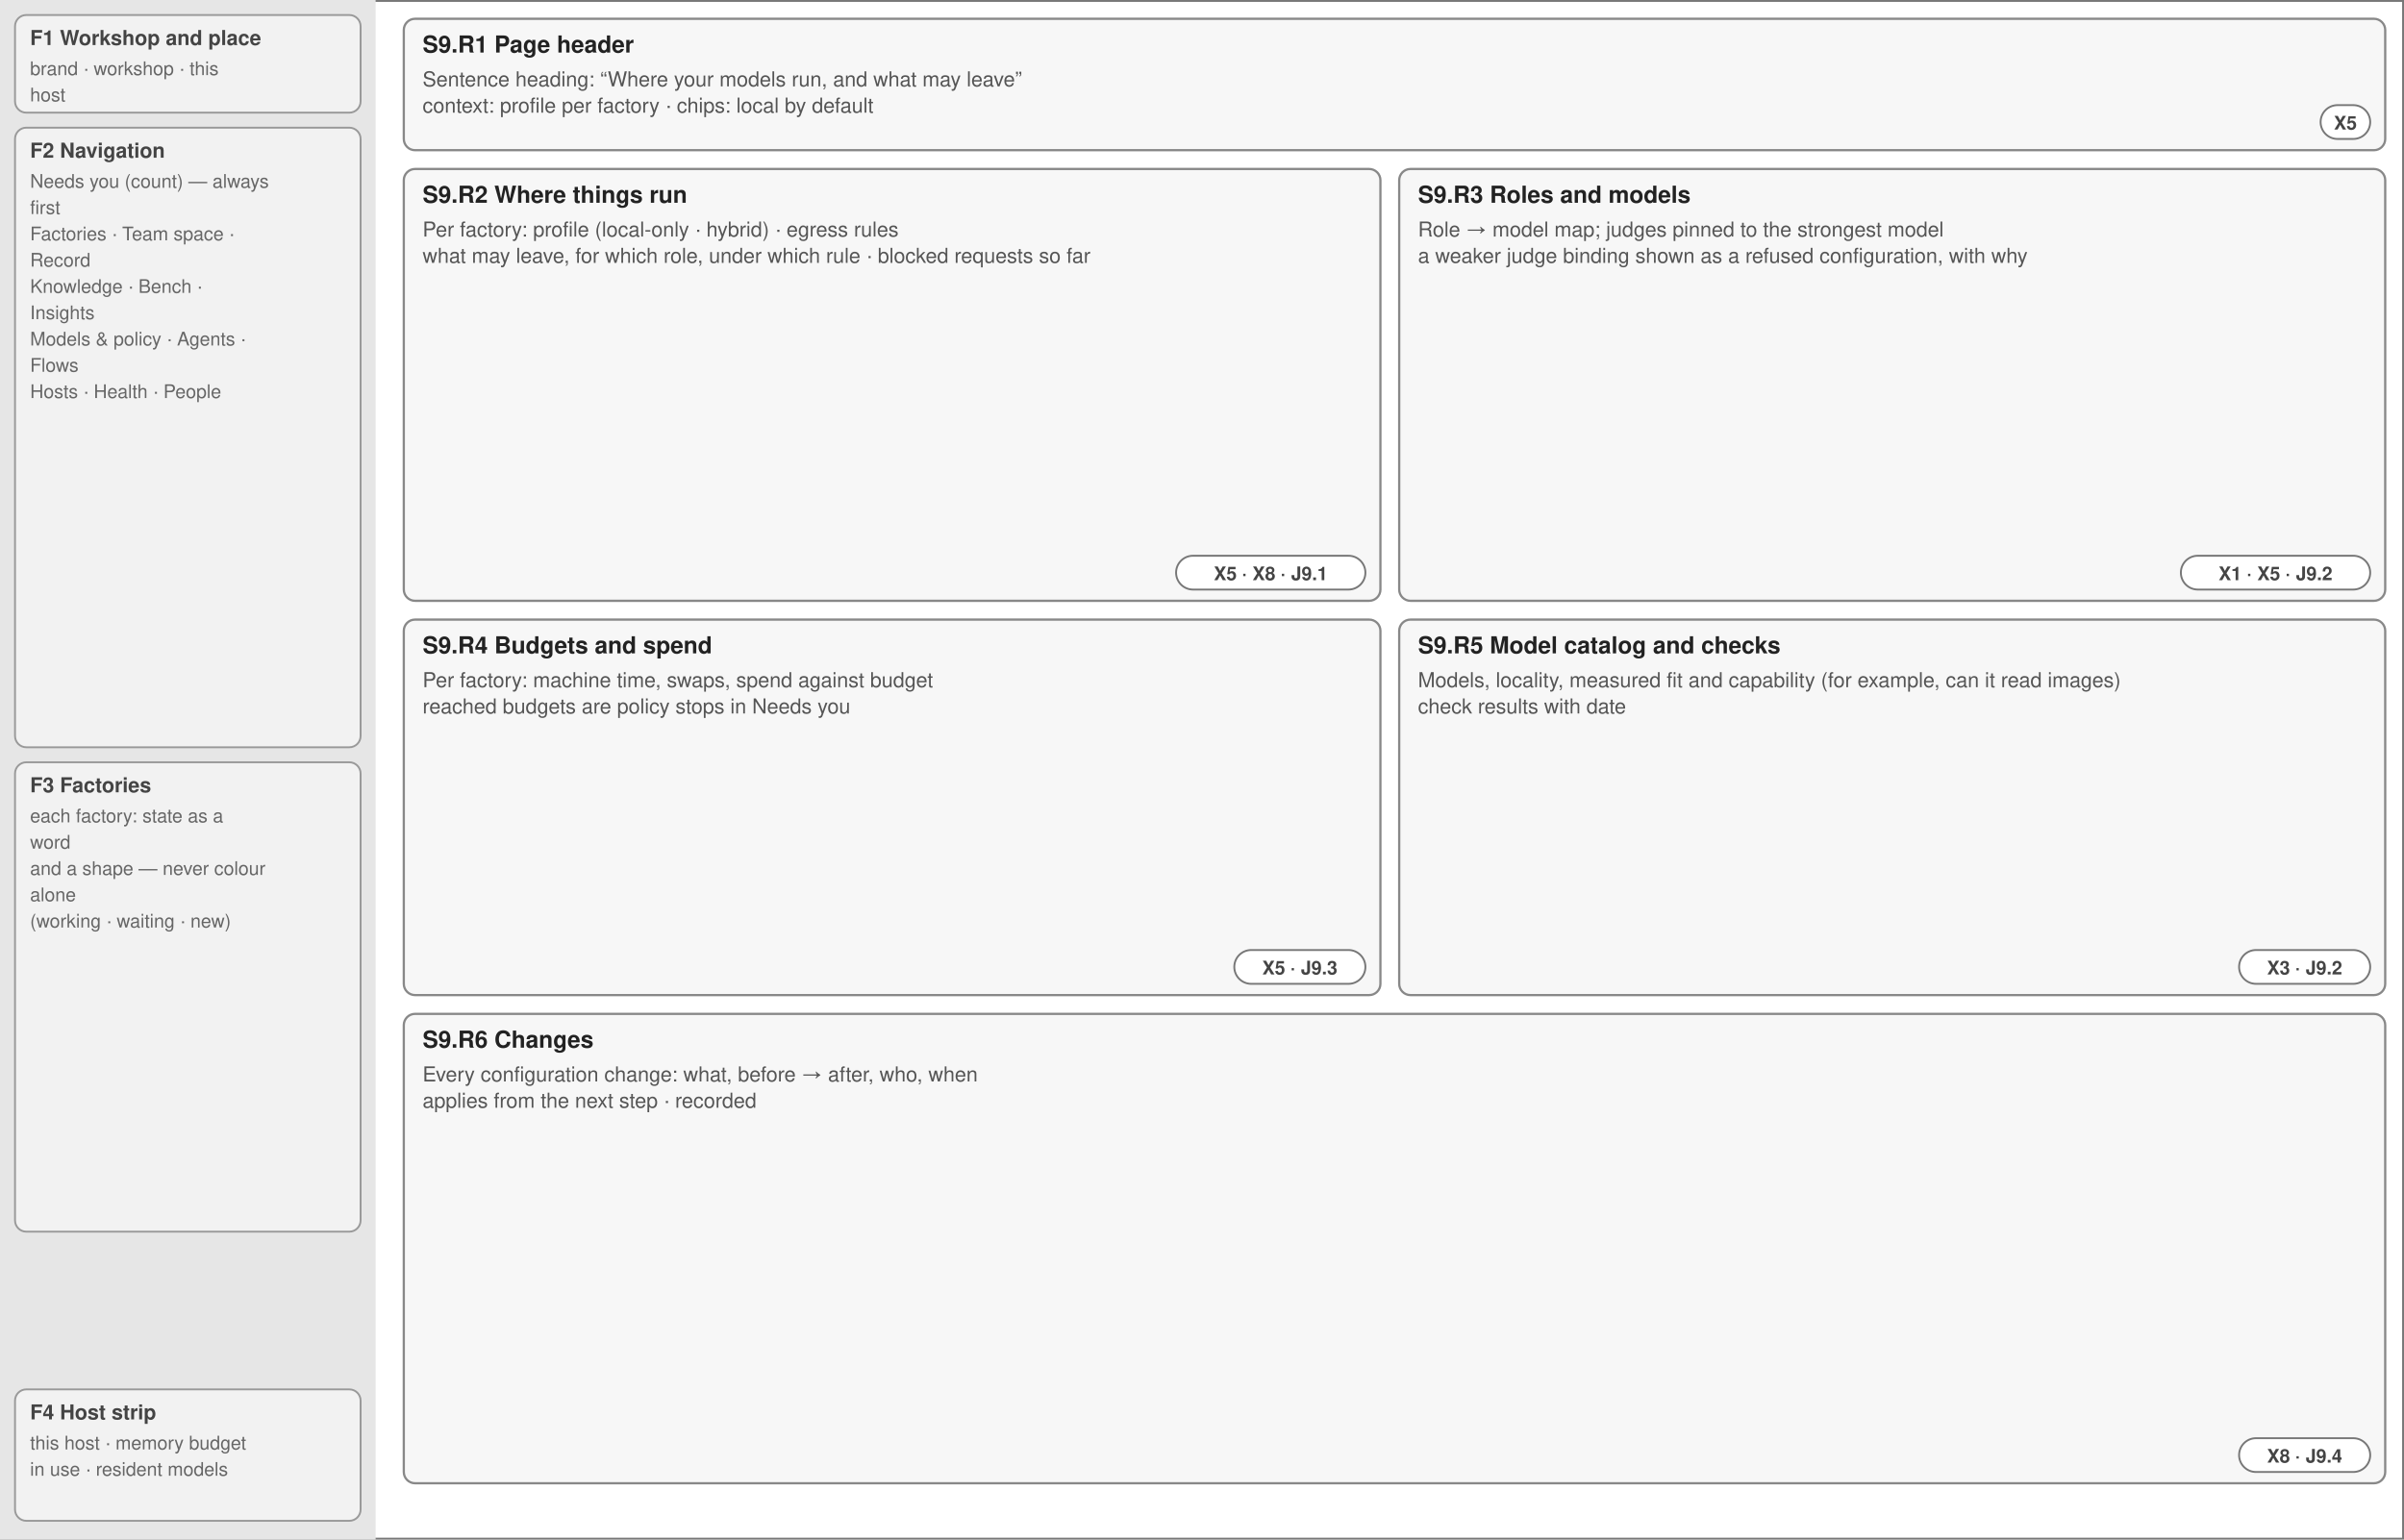
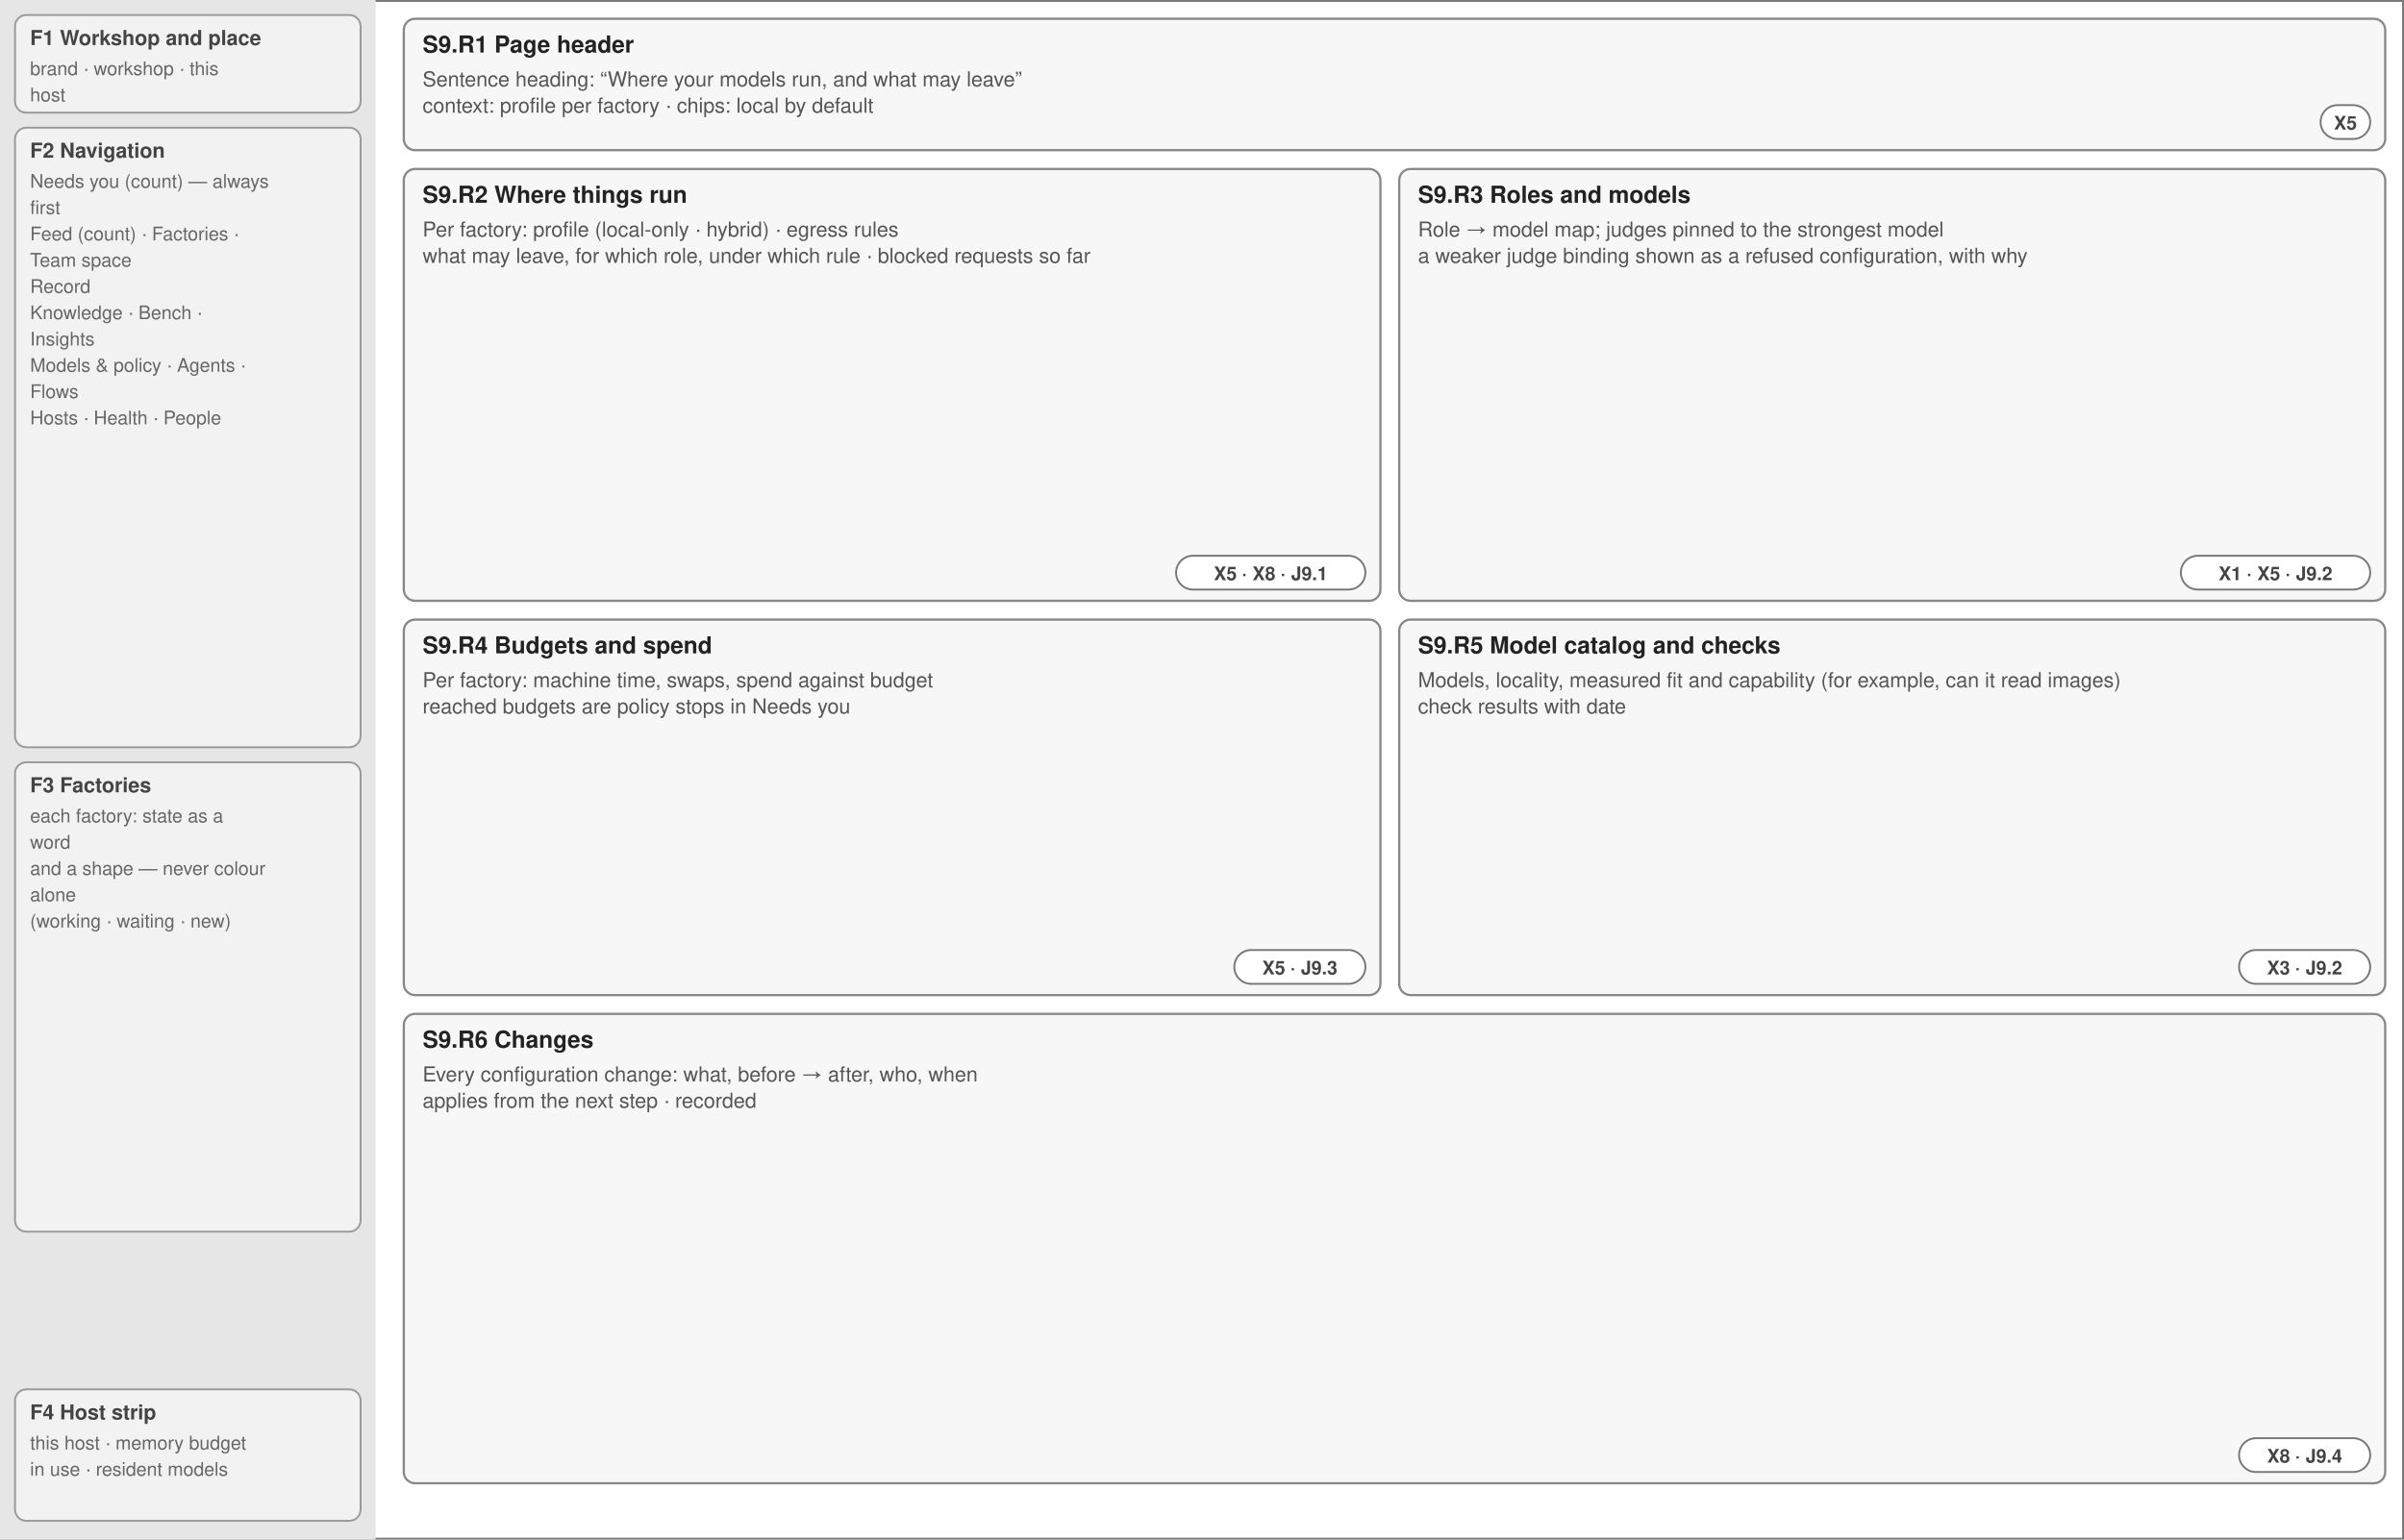
<svg xmlns="http://www.w3.org/2000/svg" viewBox="0 0 1280 820" font-family="Helvetica, Arial, sans-serif" role="img" aria-labelledby="t d">
  <rect x="0.5" y="0.5" width="1279" height="819" rx="0" fill="#fff" stroke="#777" stroke-width="1" />
  <rect x="0" y="0" width="200" height="820" rx="0" fill="#E6E6E6" stroke="none" stroke-width="0" />
  <rect x="8" y="8" width="184" height="52" rx="6" fill="#F2F2F2" stroke="#999" stroke-width="1" />
  <text x="16" y="24" font-size="11" font-weight="bold" fill="#444" font-style="normal" text-anchor="start">F1 Workshop and place</text>
  <text x="16" y="40" font-size="10" font-weight="normal" fill="#666" font-style="normal" text-anchor="start">brand · workshop · this</text>
  <text x="16" y="54" font-size="10" font-weight="normal" fill="#666" font-style="normal" text-anchor="start">host</text>
  <rect x="8" y="68" width="184" height="330" rx="6" fill="#F2F2F2" stroke="#999" stroke-width="1" />
  <text x="16" y="84" font-size="11" font-weight="bold" fill="#444" font-style="normal" text-anchor="start">F2 Navigation</text>
  <text x="16" y="100" font-size="10" font-weight="normal" fill="#666" font-style="normal" text-anchor="start">Needs you (count) — always</text>
  <text x="16" y="114" font-size="10" font-weight="normal" fill="#666" font-style="normal" text-anchor="start">first</text>
-   <text x="16" y="128" font-size="10" font-weight="normal" fill="#666" font-style="normal" text-anchor="start">Factories · Team space ·</text>
-   <text x="16" y="142" font-size="10" font-weight="normal" fill="#666" font-style="normal" text-anchor="start">Record</text>
-   <text x="16" y="156" font-size="10" font-weight="normal" fill="#666" font-style="normal" text-anchor="start">Knowledge · Bench ·</text>
-   <text x="16" y="170" font-size="10" font-weight="normal" fill="#666" font-style="normal" text-anchor="start">Insights</text>
-   <text x="16" y="184" font-size="10" font-weight="normal" fill="#666" font-style="normal" text-anchor="start">Models &amp; policy · Agents ·</text>
-   <text x="16" y="198" font-size="10" font-weight="normal" fill="#666" font-style="normal" text-anchor="start">Flows</text>
-   <text x="16" y="212" font-size="10" font-weight="normal" fill="#666" font-style="normal" text-anchor="start">Hosts · Health · People</text>
+   <text x="16" y="128" font-size="10" font-weight="normal" fill="#666" font-style="normal" text-anchor="start">Feed (count) · Factories ·</text>
+   <text x="16" y="142" font-size="10" font-weight="normal" fill="#666" font-style="normal" text-anchor="start">Team space</text>
+   <text x="16" y="156" font-size="10" font-weight="normal" fill="#666" font-style="normal" text-anchor="start">Record</text>
+   <text x="16" y="170" font-size="10" font-weight="normal" fill="#666" font-style="normal" text-anchor="start">Knowledge · Bench ·</text>
+   <text x="16" y="184" font-size="10" font-weight="normal" fill="#666" font-style="normal" text-anchor="start">Insights</text>
+   <text x="16" y="198" font-size="10" font-weight="normal" fill="#666" font-style="normal" text-anchor="start">Models &amp; policy · Agents ·</text>
+   <text x="16" y="212" font-size="10" font-weight="normal" fill="#666" font-style="normal" text-anchor="start">Flows</text>
+   <text x="16" y="226" font-size="10" font-weight="normal" fill="#666" font-style="normal" text-anchor="start">Hosts · Health · People</text>
  <rect x="8" y="406" width="184" height="250" rx="6" fill="#F2F2F2" stroke="#999" stroke-width="1" />
  <text x="16" y="422" font-size="11" font-weight="bold" fill="#444" font-style="normal" text-anchor="start">F3 Factories</text>
  <text x="16" y="438" font-size="10" font-weight="normal" fill="#666" font-style="normal" text-anchor="start">each factory: state as a</text>
  <text x="16" y="452" font-size="10" font-weight="normal" fill="#666" font-style="normal" text-anchor="start">word</text>
  <text x="16" y="466" font-size="10" font-weight="normal" fill="#666" font-style="normal" text-anchor="start">and a shape — never colour</text>
  <text x="16" y="480" font-size="10" font-weight="normal" fill="#666" font-style="normal" text-anchor="start">alone</text>
  <text x="16" y="494" font-size="10" font-weight="normal" fill="#666" font-style="normal" text-anchor="start">(working · waiting · new)</text>
  <rect x="8" y="740" width="184" height="70" rx="6" fill="#F2F2F2" stroke="#999" stroke-width="1" />
  <text x="16" y="756" font-size="11" font-weight="bold" fill="#444" font-style="normal" text-anchor="start">F4 Host strip</text>
  <text x="16" y="772" font-size="10" font-weight="normal" fill="#666" font-style="normal" text-anchor="start">this host · memory budget</text>
  <text x="16" y="786" font-size="10" font-weight="normal" fill="#666" font-style="normal" text-anchor="start">in use · resident models</text>
  <rect x="215" y="10" width="1055" height="70" rx="6" fill="#F7F7F7" stroke="#888" stroke-width="1.2" />
  <text x="225" y="28" font-size="12.5" font-weight="bold" fill="#222" font-style="normal" text-anchor="start">S9.R1  Page header</text>
  <text x="225" y="46" font-size="11" font-weight="normal" fill="#555" font-style="normal" text-anchor="start">Sentence heading: “Where your models run, and what may leave”</text>
  <text x="225" y="60" font-size="11" font-weight="normal" fill="#555" font-style="normal" text-anchor="start">context: profile per factory · chips: local by default</text>
  <rect x="1235.6" y="56" width="26.4" height="18" rx="9" fill="#fff" stroke="#777" stroke-width="1" />
  <text x="1248.8" y="69" font-size="10" font-weight="bold" fill="#444" font-style="normal" text-anchor="middle">X5</text>
  <rect x="215" y="90" width="520" height="230" rx="6" fill="#F7F7F7" stroke="#888" stroke-width="1.2" />
  <text x="225" y="108" font-size="12.5" font-weight="bold" fill="#222" font-style="normal" text-anchor="start">S9.R2  Where things run</text>
  <text x="225" y="126" font-size="11" font-weight="normal" fill="#555" font-style="normal" text-anchor="start">Per factory: profile (local-only · hybrid) · egress rules</text>
  <text x="225" y="140" font-size="11" font-weight="normal" fill="#555" font-style="normal" text-anchor="start">what may leave, for which role, under which rule · blocked requests so far</text>
  <rect x="626.2" y="296" width="100.8" height="18" rx="9" fill="#fff" stroke="#777" stroke-width="1" />
  <text x="676.6" y="309" font-size="10" font-weight="bold" fill="#444" font-style="normal" text-anchor="middle">X5 · X8 · J9.1</text>
  <rect x="745" y="90" width="525" height="230" rx="6" fill="#F7F7F7" stroke="#888" stroke-width="1.2" />
  <text x="755" y="108" font-size="12.5" font-weight="bold" fill="#222" font-style="normal" text-anchor="start">S9.R3  Roles and models</text>
  <text x="755" y="126" font-size="11" font-weight="normal" fill="#555" font-style="normal" text-anchor="start">Role → model map; judges pinned to the strongest model</text>
  <text x="755" y="140" font-size="11" font-weight="normal" fill="#555" font-style="normal" text-anchor="start">a weaker judge binding shown as a refused configuration, with why</text>
  <rect x="1161.2" y="296" width="100.8" height="18" rx="9" fill="#fff" stroke="#777" stroke-width="1" />
  <text x="1211.6" y="309" font-size="10" font-weight="bold" fill="#444" font-style="normal" text-anchor="middle">X1 · X5 · J9.2</text>
  <rect x="215" y="330" width="520" height="200" rx="6" fill="#F7F7F7" stroke="#888" stroke-width="1.2" />
  <text x="225" y="348" font-size="12.5" font-weight="bold" fill="#222" font-style="normal" text-anchor="start">S9.R4  Budgets and spend</text>
  <text x="225" y="366" font-size="11" font-weight="normal" fill="#555" font-style="normal" text-anchor="start">Per factory: machine time, swaps, spend against budget</text>
  <text x="225" y="380" font-size="11" font-weight="normal" fill="#555" font-style="normal" text-anchor="start">reached budgets are policy stops in Needs you</text>
  <rect x="657.2" y="506" width="69.8" height="18" rx="9" fill="#fff" stroke="#777" stroke-width="1" />
  <text x="692.1" y="519" font-size="10" font-weight="bold" fill="#444" font-style="normal" text-anchor="middle">X5 · J9.3</text>
  <rect x="745" y="330" width="525" height="200" rx="6" fill="#F7F7F7" stroke="#888" stroke-width="1.2" />
  <text x="755" y="348" font-size="12.5" font-weight="bold" fill="#222" font-style="normal" text-anchor="start">S9.R5  Model catalog and checks</text>
  <text x="755" y="366" font-size="11" font-weight="normal" fill="#555" font-style="normal" text-anchor="start">Models, locality, measured fit and capability (for example, can it read images)</text>
  <text x="755" y="380" font-size="11" font-weight="normal" fill="#555" font-style="normal" text-anchor="start">check results with date</text>
  <rect x="1192.2" y="506" width="69.8" height="18" rx="9" fill="#fff" stroke="#777" stroke-width="1" />
  <text x="1227.1" y="519" font-size="10" font-weight="bold" fill="#444" font-style="normal" text-anchor="middle">X3 · J9.2</text>
  <rect x="215" y="540" width="1055" height="250" rx="6" fill="#F7F7F7" stroke="#888" stroke-width="1.2" />
  <text x="225" y="558" font-size="12.5" font-weight="bold" fill="#222" font-style="normal" text-anchor="start">S9.R6  Changes</text>
  <text x="225" y="576" font-size="11" font-weight="normal" fill="#555" font-style="normal" text-anchor="start">Every configuration change: what, before → after, who, when</text>
  <text x="225" y="590" font-size="11" font-weight="normal" fill="#555" font-style="normal" text-anchor="start">applies from the next step · recorded</text>
  <rect x="1192.2" y="766" width="69.8" height="18" rx="9" fill="#fff" stroke="#777" stroke-width="1" />
  <text x="1227.1" y="779" font-size="10" font-weight="bold" fill="#444" font-style="normal" text-anchor="middle">X8 · J9.4</text>
</svg>
